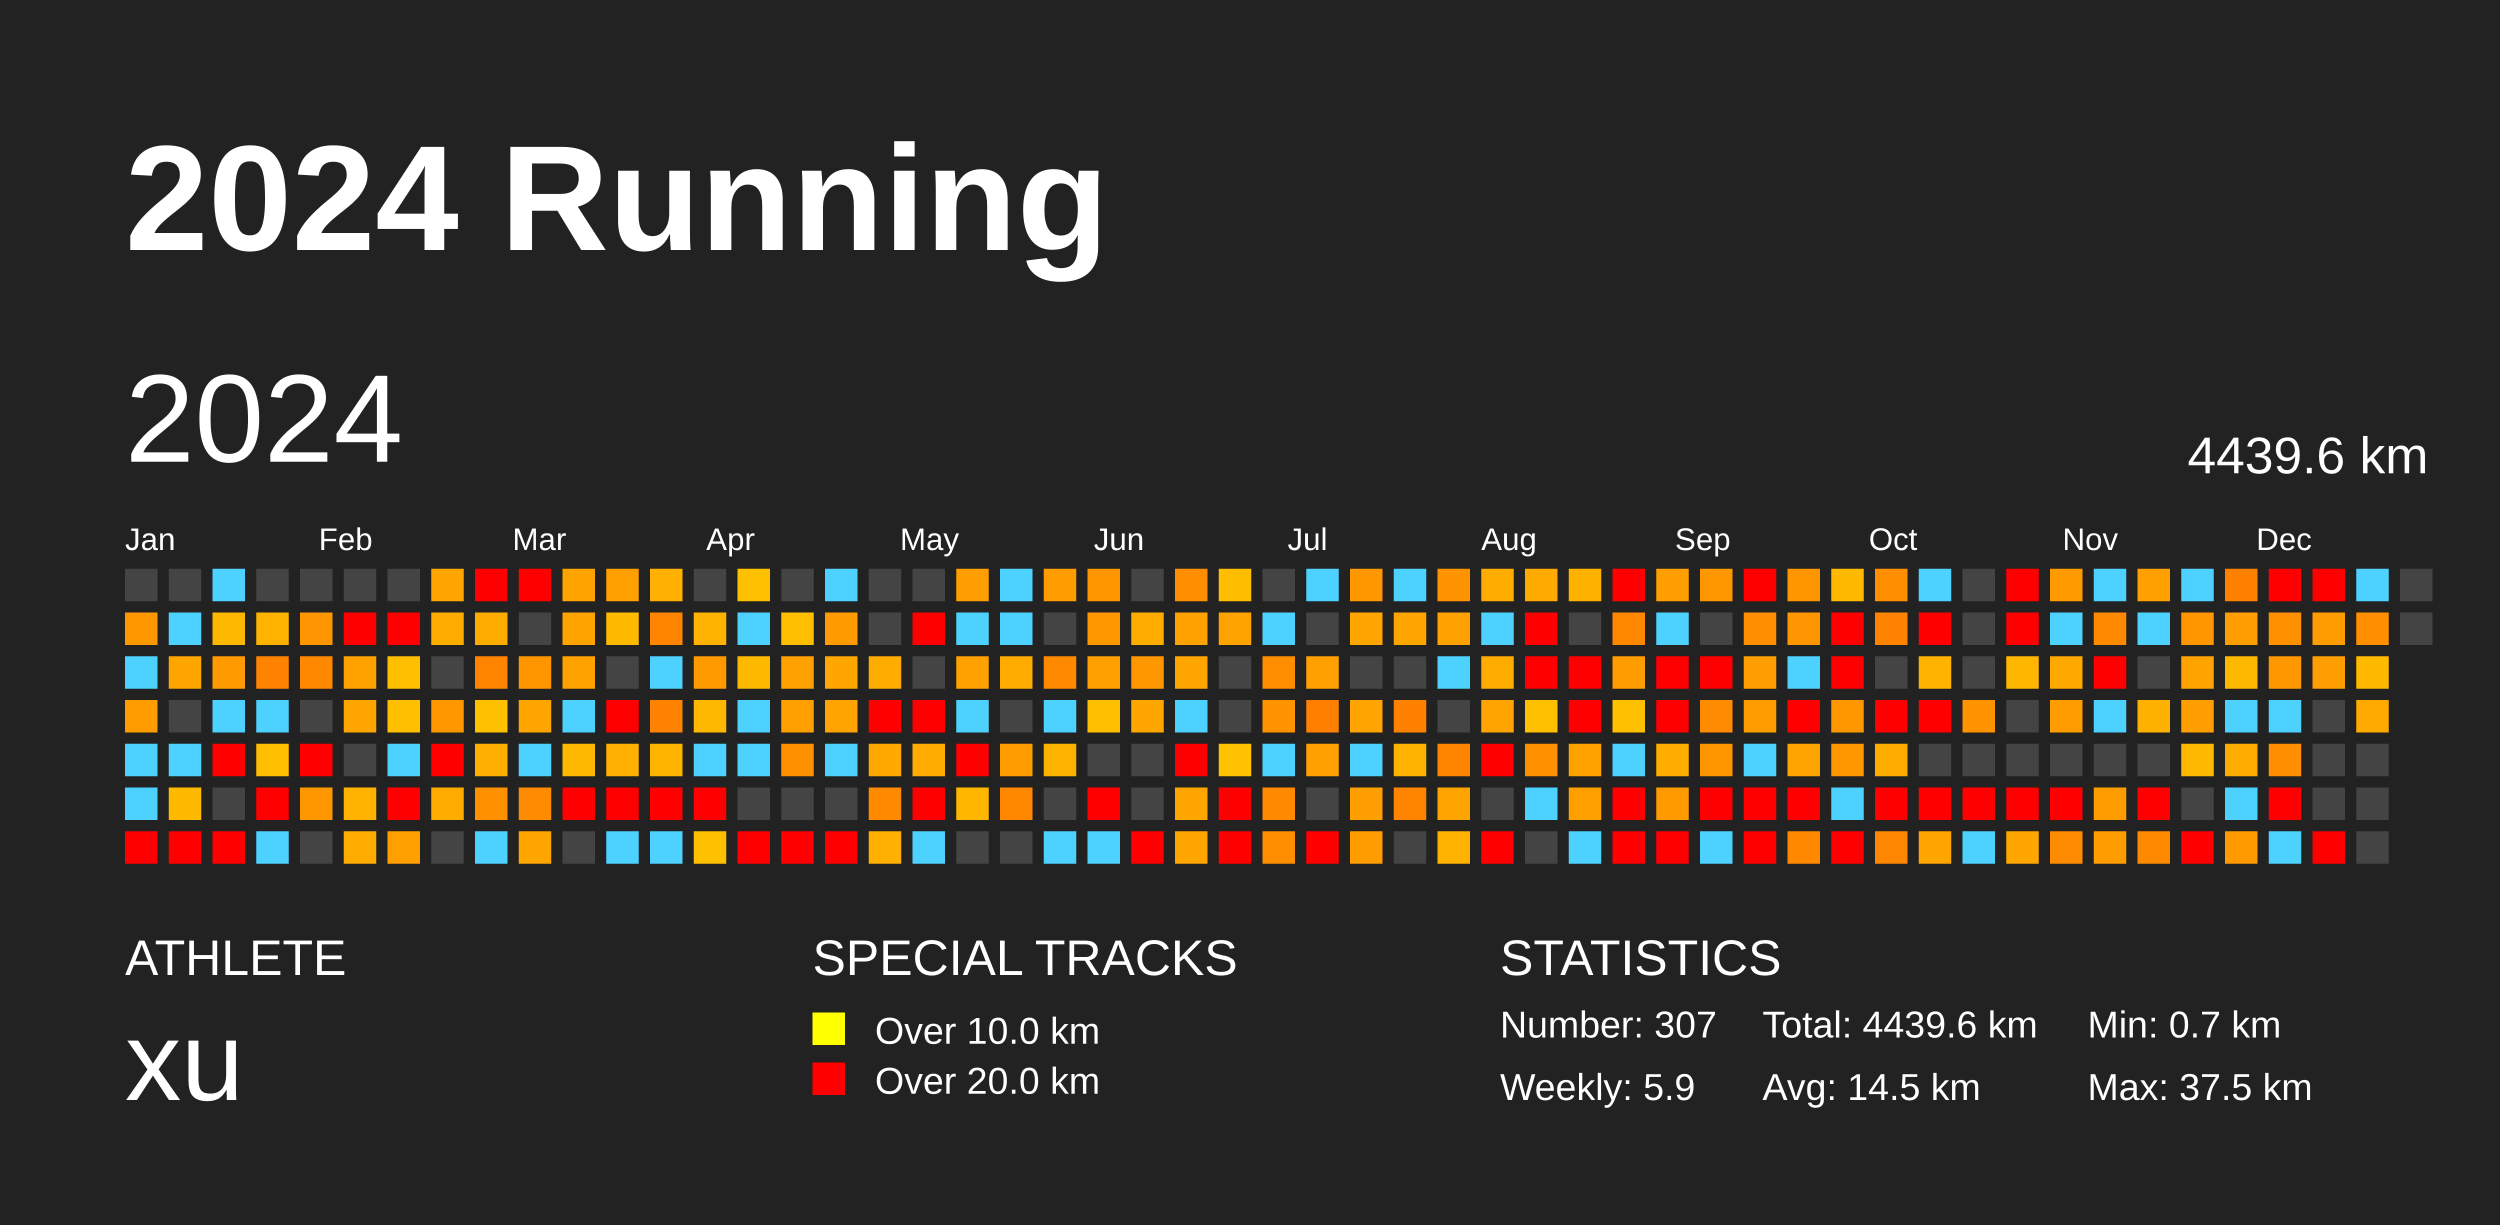
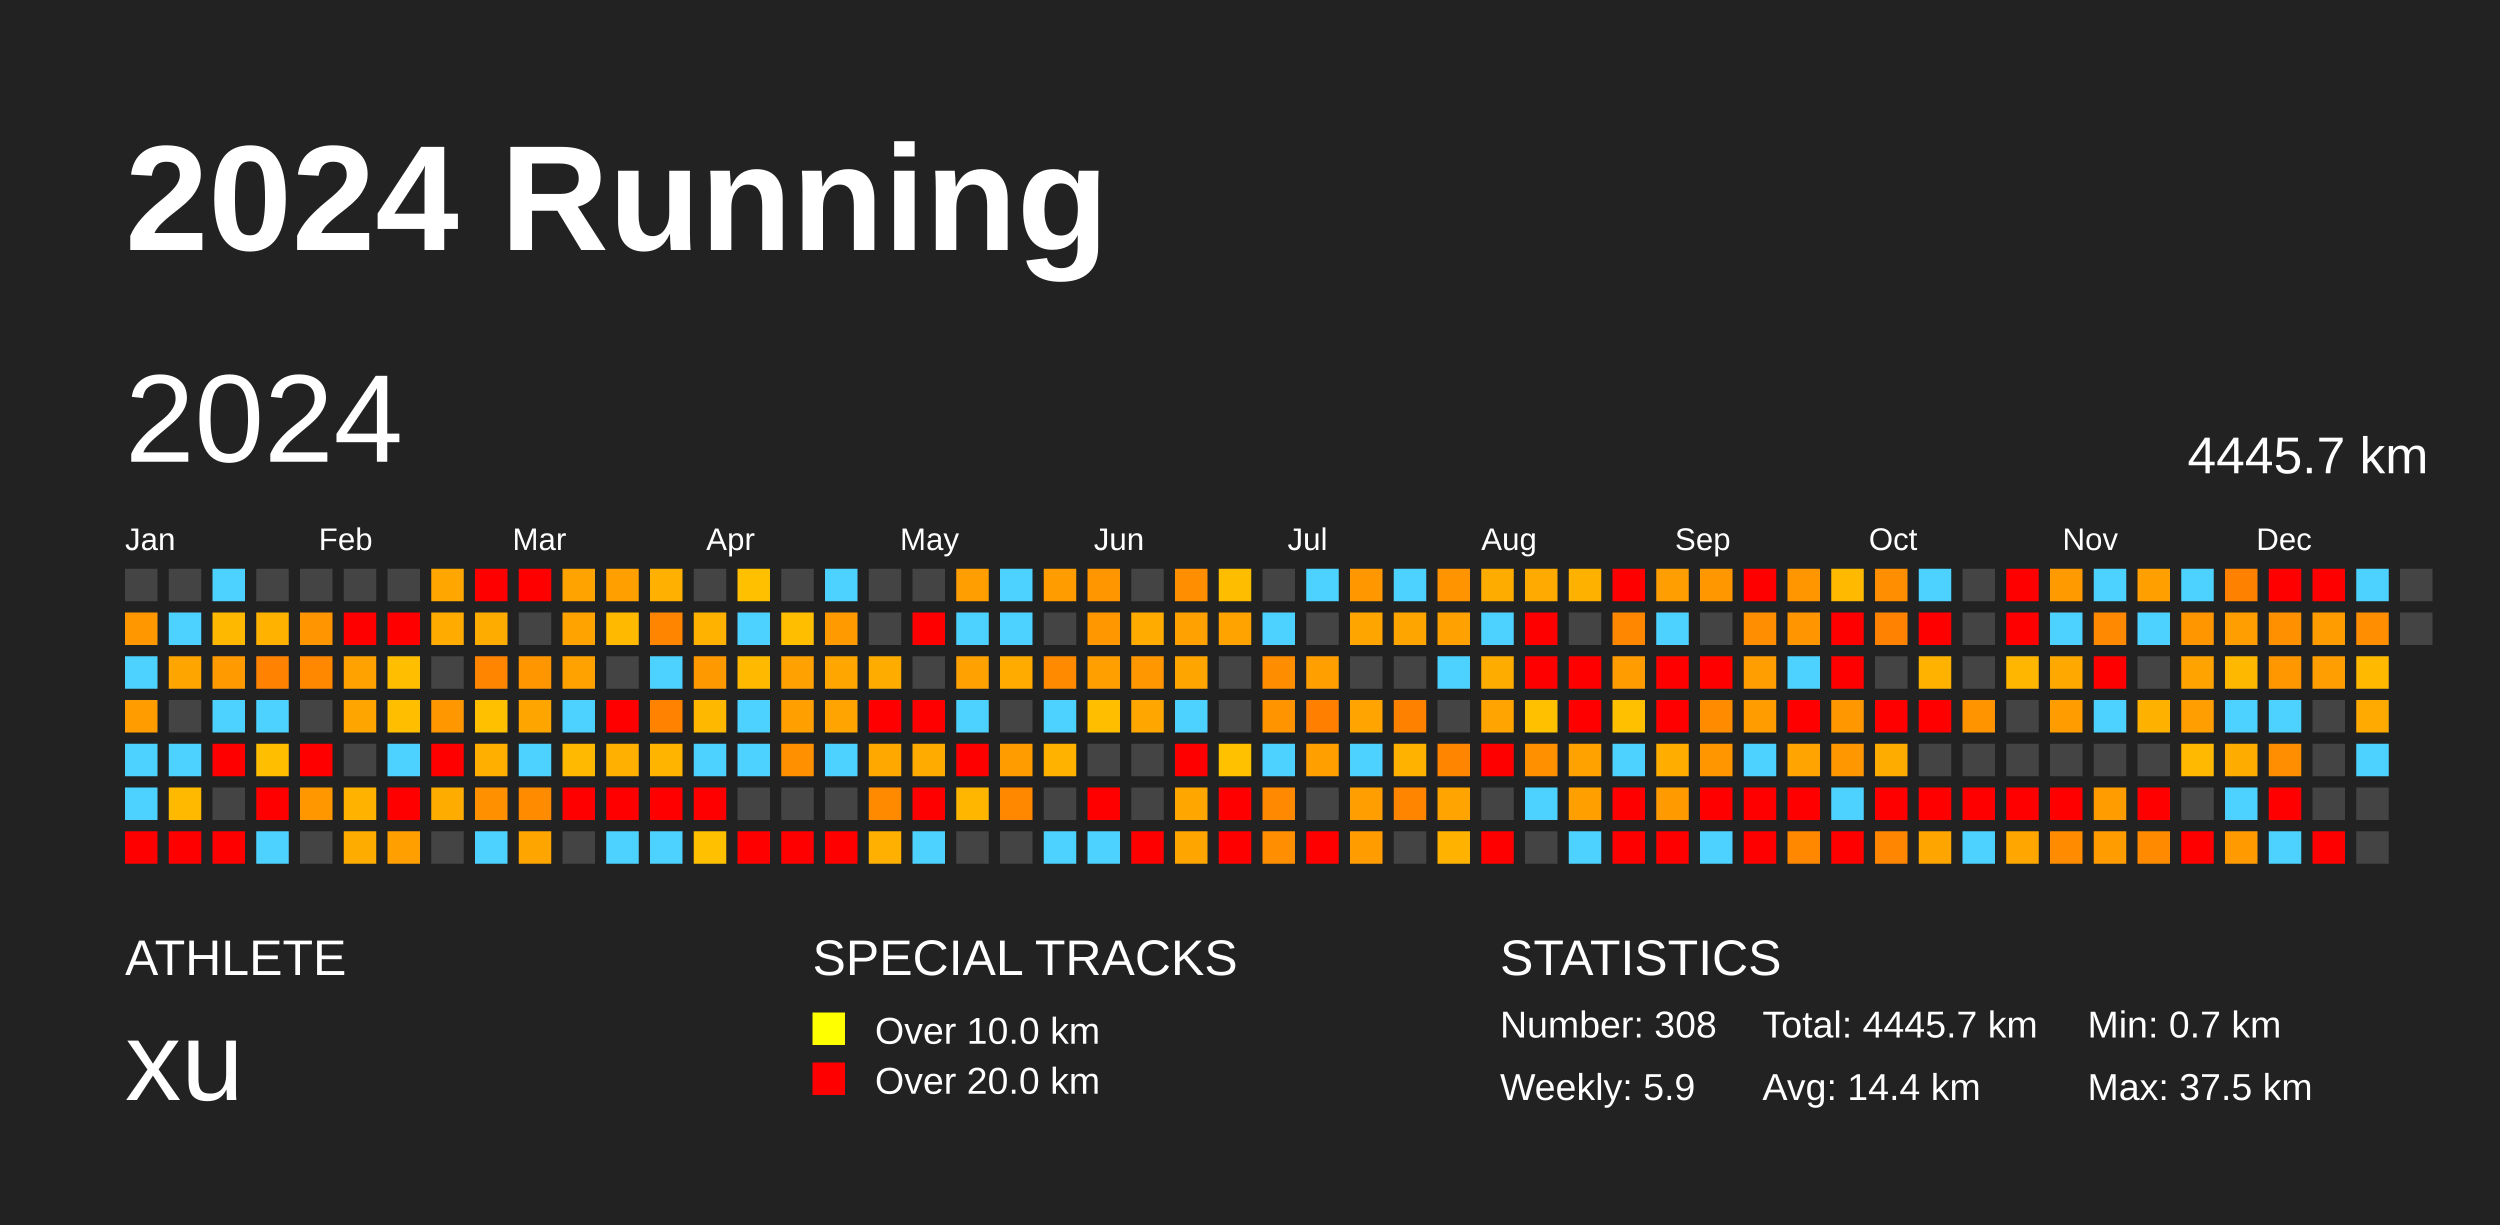
<svg xmlns="http://www.w3.org/2000/svg" baseProfile="full" height="98mm" version="1.1" viewBox="0,0,200,98" width="200mm">
  <defs />
  <rect fill="#222222" height="98" width="200" x="0" y="0" />
  <text fill="#FFFFFF" style="font-size:12px; font-family:Arial; font-weight:bold;" x="10" y="20">2024 Running</text>
  <text fill="#FFFFFF" style="font-size:4px; font-family:Arial" x="10" y="78">ATHLETE</text>
  <text fill="#FFFFFF" style="font-size:9px; font-family:Arial" x="10" y="88">xu</text>
  <text fill="#FFFFFF" style="font-size:4px; font-family:Arial" x="65" y="78">SPECIAL TRACKS</text>
  <rect fill="yellow" height="2.6" width="2.6" x="65" y="81" />
  <text fill="#FFFFFF" style="font-size:3px; font-family:Arial" x="70" y="83.5">Over 10.0 km</text>
  <rect fill="red" height="2.6" width="2.6" x="65" y="85" />
  <text fill="#FFFFFF" style="font-size:3px; font-family:Arial" x="70" y="87.5">Over 20.0 km</text>
  <text fill="#FFFFFF" style="font-size:4px; font-family:Arial" x="120" y="78">STATISTICS</text>
-   <text fill="#FFFFFF" style="font-size:3px; font-family:Arial" x="120" y="83">Number: 307</text>
+   <text fill="#FFFFFF" style="font-size:3px; font-family:Arial" x="120" y="83">Number: 308</text>
  <text fill="#FFFFFF" style="font-size:3px; font-family:Arial" x="120" y="88">Weekly: 5.9</text>
-   <text fill="#FFFFFF" style="font-size:3px; font-family:Arial" x="141" y="83">Total: 4439.6 km</text>
-   <text fill="#FFFFFF" style="font-size:3px; font-family:Arial" x="141" y="88">Avg: 14.5 km</text>
+   <text fill="#FFFFFF" style="font-size:3px; font-family:Arial" x="141" y="83">Total: 4445.7 km</text>
+   <text fill="#FFFFFF" style="font-size:3px; font-family:Arial" x="141" y="88">Avg: 14.4 km</text>
  <text fill="#FFFFFF" style="font-size:3px; font-family:Arial" x="167" y="83">Min: 0.7 km</text>
  <text fill="#FFFFFF" style="font-size:3px; font-family:Arial" x="167" y="88">Max: 37.5 km</text>
  <text dominant-baseline="hanging" fill="#FFFFFF" style="font-size:10.0px; font-family:Arial;" x="10" y="30">2024</text>
-   <text dominant-baseline="hanging" fill="#FFFFFF" style="font-size:4.125px; font-family:Arial;" x="175" y="35">4439.6 km</text>
+   <text dominant-baseline="hanging" fill="#FFFFFF" style="font-size:4.125px; font-family:Arial;" x="175" y="35">4445.7 km</text>
  <text fill="#FFFFFF" style="font-size:2.5px; font-family:Arial" x="10.0" y="44">Jan</text>
  <text fill="#FFFFFF" style="font-size:2.5px; font-family:Arial" x="25.5" y="44">Feb</text>
  <text fill="#FFFFFF" style="font-size:2.5px; font-family:Arial" x="41.0" y="44">Mar</text>
  <text fill="#FFFFFF" style="font-size:2.5px; font-family:Arial" x="56.5" y="44">Apr</text>
  <text fill="#FFFFFF" style="font-size:2.5px; font-family:Arial" x="72.0" y="44">May</text>
  <text fill="#FFFFFF" style="font-size:2.5px; font-family:Arial" x="87.5" y="44">Jun</text>
  <text fill="#FFFFFF" style="font-size:2.5px; font-family:Arial" x="103.0" y="44">Jul</text>
  <text fill="#FFFFFF" style="font-size:2.5px; font-family:Arial" x="118.5" y="44">Aug</text>
  <text fill="#FFFFFF" style="font-size:2.5px; font-family:Arial" x="134.0" y="44">Sep</text>
  <text fill="#FFFFFF" style="font-size:2.5px; font-family:Arial" x="149.5" y="44">Oct</text>
  <text fill="#FFFFFF" style="font-size:2.5px; font-family:Arial" x="165.0" y="44">Nov</text>
  <text fill="#FFFFFF" style="font-size:2.5px; font-family:Arial" x="180.5" y="44">Dec</text>
  <rect fill="#444444" height="2.6" width="2.6" x="10.0" y="45.5" />
  <rect fill="#ff9700" height="2.6" width="2.6" x="10.0" y="49.0" />
  <rect fill="#4dd2ff" height="2.6" width="2.6" x="10.0" y="52.5" />
  <rect fill="#ff9c00" height="2.6" width="2.6" x="10.0" y="56.0" />
  <rect fill="#4dd2ff" height="2.6" width="2.6" x="10.0" y="59.5" />
  <rect fill="#4dd2ff" height="2.6" width="2.6" x="10.0" y="63.0" />
  <rect fill="red" height="2.6" width="2.6" x="10.0" y="66.5" />
  <rect fill="#444444" height="2.6" width="2.6" x="13.5" y="45.5" />
  <rect fill="#4dd2ff" height="2.6" width="2.6" x="13.5" y="49.0" />
  <rect fill="#ffa500" height="2.6" width="2.6" x="13.5" y="52.5" />
  <rect fill="#444444" height="2.6" width="2.6" x="13.5" y="56.0" />
  <rect fill="#4dd2ff" height="2.6" width="2.6" x="13.5" y="59.5" />
  <rect fill="#ffba00" height="2.6" width="2.6" x="13.5" y="63.0" />
  <rect fill="red" height="2.6" width="2.6" x="13.5" y="66.5" />
  <rect fill="#4dd2ff" height="2.6" width="2.6" x="17.0" y="45.5" />
  <rect fill="#ffb800" height="2.6" width="2.6" x="17.0" y="49.0" />
  <rect fill="#ff9b00" height="2.6" width="2.6" x="17.0" y="52.5" />
  <rect fill="#4dd2ff" height="2.6" width="2.6" x="17.0" y="56.0" />
  <rect fill="red" height="2.6" width="2.6" x="17.0" y="59.5" />
  <rect fill="#444444" height="2.6" width="2.6" x="17.0" y="63.0" />
  <rect fill="red" height="2.6" width="2.6" x="17.0" y="66.5" />
  <rect fill="#444444" height="2.6" width="2.6" x="20.5" y="45.5" />
  <rect fill="#ffb300" height="2.6" width="2.6" x="20.5" y="49.0" />
  <rect fill="#ff8300" height="2.6" width="2.6" x="20.5" y="52.5" />
  <rect fill="#4dd2ff" height="2.6" width="2.6" x="20.5" y="56.0" />
  <rect fill="#ffbf00" height="2.6" width="2.6" x="20.5" y="59.5" />
  <rect fill="red" height="2.6" width="2.6" x="20.5" y="63.0" />
  <rect fill="#4dd2ff" height="2.6" width="2.6" x="20.5" y="66.5" />
  <rect fill="#444444" height="2.6" width="2.6" x="24.0" y="45.5" />
  <rect fill="#ff9500" height="2.6" width="2.6" x="24.0" y="49.0" />
  <rect fill="#ff8800" height="2.6" width="2.6" x="24.0" y="52.5" />
  <rect fill="#444444" height="2.6" width="2.6" x="24.0" y="56.0" />
  <rect fill="red" height="2.6" width="2.6" x="24.0" y="59.5" />
  <rect fill="#ff9700" height="2.6" width="2.6" x="24.0" y="63.0" />
  <rect fill="#444444" height="2.6" width="2.6" x="24.0" y="66.5" />
  <rect fill="#444444" height="2.6" width="2.6" x="27.5" y="45.5" />
  <rect fill="red" height="2.6" width="2.6" x="27.5" y="49.0" />
  <rect fill="#ffa200" height="2.6" width="2.6" x="27.5" y="52.5" />
  <rect fill="#ffa500" height="2.6" width="2.6" x="27.5" y="56.0" />
  <rect fill="#444444" height="2.6" width="2.6" x="27.5" y="59.5" />
  <rect fill="#ffb200" height="2.6" width="2.6" x="27.5" y="63.0" />
  <rect fill="#ffac00" height="2.6" width="2.6" x="27.5" y="66.5" />
  <rect fill="#444444" height="2.6" width="2.6" x="31.0" y="45.5" />
  <rect fill="red" height="2.6" width="2.6" x="31.0" y="49.0" />
  <rect fill="#ffbf00" height="2.6" width="2.6" x="31.0" y="52.5" />
  <rect fill="#ffbe00" height="2.6" width="2.6" x="31.0" y="56.0" />
  <rect fill="#4dd2ff" height="2.6" width="2.6" x="31.0" y="59.5" />
  <rect fill="red" height="2.6" width="2.6" x="31.0" y="63.0" />
  <rect fill="#ff9f00" height="2.6" width="2.6" x="31.0" y="66.5" />
  <rect fill="#ffa600" height="2.6" width="2.6" x="34.5" y="45.5" />
  <rect fill="#ffab00" height="2.6" width="2.6" x="34.5" y="49.0" />
  <rect fill="#444444" height="2.6" width="2.6" x="34.5" y="52.5" />
  <rect fill="#ff9800" height="2.6" width="2.6" x="34.5" y="56.0" />
  <rect fill="red" height="2.6" width="2.6" x="34.5" y="59.5" />
  <rect fill="#ffac00" height="2.6" width="2.6" x="34.5" y="63.0" />
  <rect fill="#444444" height="2.6" width="2.6" x="34.5" y="66.5" />
  <rect fill="red" height="2.6" width="2.6" x="38.0" y="45.5" />
  <rect fill="#ffac00" height="2.6" width="2.6" x="38.0" y="49.0" />
  <rect fill="#ff8400" height="2.6" width="2.6" x="38.0" y="52.5" />
  <rect fill="#ffc000" height="2.6" width="2.6" x="38.0" y="56.0" />
  <rect fill="#ffaf00" height="2.6" width="2.6" x="38.0" y="59.5" />
  <rect fill="#ff9000" height="2.6" width="2.6" x="38.0" y="63.0" />
  <rect fill="#4dd2ff" height="2.6" width="2.6" x="38.0" y="66.5" />
  <rect fill="red" height="2.6" width="2.6" x="41.5" y="45.5" />
  <rect fill="#444444" height="2.6" width="2.6" x="41.5" y="49.0" />
  <rect fill="#ff9600" height="2.6" width="2.6" x="41.5" y="52.5" />
  <rect fill="#ffa500" height="2.6" width="2.6" x="41.5" y="56.0" />
  <rect fill="#4dd2ff" height="2.6" width="2.6" x="41.5" y="59.5" />
  <rect fill="#ff8b00" height="2.6" width="2.6" x="41.5" y="63.0" />
  <rect fill="#ffa500" height="2.6" width="2.6" x="41.5" y="66.5" />
  <rect fill="#ffa300" height="2.6" width="2.6" x="45.0" y="45.5" />
  <rect fill="#ffa300" height="2.6" width="2.6" x="45.0" y="49.0" />
  <rect fill="#ffa200" height="2.6" width="2.6" x="45.0" y="52.5" />
  <rect fill="#4dd2ff" height="2.6" width="2.6" x="45.0" y="56.0" />
  <rect fill="#ffb900" height="2.6" width="2.6" x="45.0" y="59.5" />
  <rect fill="red" height="2.6" width="2.6" x="45.0" y="63.0" />
  <rect fill="#444444" height="2.6" width="2.6" x="45.0" y="66.5" />
  <rect fill="#ffa000" height="2.6" width="2.6" x="48.5" y="45.5" />
  <rect fill="#ffba00" height="2.6" width="2.6" x="48.5" y="49.0" />
  <rect fill="#444444" height="2.6" width="2.6" x="48.5" y="52.5" />
  <rect fill="red" height="2.6" width="2.6" x="48.5" y="56.0" />
  <rect fill="#ffb000" height="2.6" width="2.6" x="48.5" y="59.5" />
  <rect fill="red" height="2.6" width="2.6" x="48.5" y="63.0" />
  <rect fill="#4dd2ff" height="2.6" width="2.6" x="48.5" y="66.5" />
  <rect fill="#ffb000" height="2.6" width="2.6" x="52.0" y="45.5" />
  <rect fill="#ff8400" height="2.6" width="2.6" x="52.0" y="49.0" />
  <rect fill="#4dd2ff" height="2.6" width="2.6" x="52.0" y="52.5" />
  <rect fill="#ff8200" height="2.6" width="2.6" x="52.0" y="56.0" />
  <rect fill="#ffb500" height="2.6" width="2.6" x="52.0" y="59.5" />
  <rect fill="red" height="2.6" width="2.6" x="52.0" y="63.0" />
  <rect fill="#4dd2ff" height="2.6" width="2.6" x="52.0" y="66.5" />
  <rect fill="#444444" height="2.6" width="2.6" x="55.5" y="45.5" />
  <rect fill="#ffb300" height="2.6" width="2.6" x="55.5" y="49.0" />
  <rect fill="#ff9900" height="2.6" width="2.6" x="55.5" y="52.5" />
  <rect fill="#ffb800" height="2.6" width="2.6" x="55.5" y="56.0" />
  <rect fill="#4dd2ff" height="2.6" width="2.6" x="55.5" y="59.5" />
  <rect fill="red" height="2.6" width="2.6" x="55.5" y="63.0" />
  <rect fill="#ffc000" height="2.6" width="2.6" x="55.5" y="66.5" />
  <rect fill="#ffc000" height="2.6" width="2.6" x="59.0" y="45.5" />
  <rect fill="#4dd2ff" height="2.6" width="2.6" x="59.0" y="49.0" />
  <rect fill="#ffba00" height="2.6" width="2.6" x="59.0" y="52.5" />
  <rect fill="#4dd2ff" height="2.6" width="2.6" x="59.0" y="56.0" />
  <rect fill="#4dd2ff" height="2.6" width="2.6" x="59.0" y="59.5" />
  <rect fill="#444444" height="2.6" width="2.6" x="59.0" y="63.0" />
  <rect fill="red" height="2.6" width="2.6" x="59.0" y="66.5" />
  <rect fill="#444444" height="2.6" width="2.6" x="62.5" y="45.5" />
  <rect fill="#ffbf00" height="2.6" width="2.6" x="62.5" y="49.0" />
  <rect fill="#ffa100" height="2.6" width="2.6" x="62.5" y="52.5" />
  <rect fill="#ff9f00" height="2.6" width="2.6" x="62.5" y="56.0" />
  <rect fill="#ff9100" height="2.6" width="2.6" x="62.5" y="59.5" />
  <rect fill="#444444" height="2.6" width="2.6" x="62.5" y="63.0" />
  <rect fill="red" height="2.6" width="2.6" x="62.5" y="66.5" />
  <rect fill="#4dd2ff" height="2.6" width="2.6" x="66.0" y="45.5" />
  <rect fill="#ff9b00" height="2.6" width="2.6" x="66.0" y="49.0" />
  <rect fill="#ffa600" height="2.6" width="2.6" x="66.0" y="52.5" />
  <rect fill="#ffa400" height="2.6" width="2.6" x="66.0" y="56.0" />
  <rect fill="#4dd2ff" height="2.6" width="2.6" x="66.0" y="59.5" />
  <rect fill="#444444" height="2.6" width="2.6" x="66.0" y="63.0" />
  <rect fill="red" height="2.6" width="2.6" x="66.0" y="66.5" />
  <rect fill="#444444" height="2.6" width="2.6" x="69.5" y="45.5" />
  <rect fill="#444444" height="2.6" width="2.6" x="69.5" y="49.0" />
  <rect fill="#ffac00" height="2.6" width="2.6" x="69.5" y="52.5" />
  <rect fill="red" height="2.6" width="2.6" x="69.5" y="56.0" />
  <rect fill="#ffa800" height="2.6" width="2.6" x="69.5" y="59.5" />
  <rect fill="#ff8a00" height="2.6" width="2.6" x="69.5" y="63.0" />
  <rect fill="#ffb000" height="2.6" width="2.6" x="69.5" y="66.5" />
  <rect fill="#444444" height="2.6" width="2.6" x="73.0" y="45.5" />
  <rect fill="red" height="2.6" width="2.6" x="73.0" y="49.0" />
  <rect fill="#444444" height="2.6" width="2.6" x="73.0" y="52.5" />
  <rect fill="red" height="2.6" width="2.6" x="73.0" y="56.0" />
  <rect fill="#ffab00" height="2.6" width="2.6" x="73.0" y="59.5" />
  <rect fill="red" height="2.6" width="2.6" x="73.0" y="63.0" />
  <rect fill="#4dd2ff" height="2.6" width="2.6" x="73.0" y="66.5" />
  <rect fill="#ff9e00" height="2.6" width="2.6" x="76.5" y="45.5" />
  <rect fill="#4dd2ff" height="2.6" width="2.6" x="76.5" y="49.0" />
  <rect fill="#ffa100" height="2.6" width="2.6" x="76.5" y="52.5" />
  <rect fill="#4dd2ff" height="2.6" width="2.6" x="76.5" y="56.0" />
  <rect fill="red" height="2.6" width="2.6" x="76.5" y="59.5" />
  <rect fill="#ffb600" height="2.6" width="2.6" x="76.5" y="63.0" />
  <rect fill="#444444" height="2.6" width="2.6" x="76.5" y="66.5" />
  <rect fill="#4dd2ff" height="2.6" width="2.6" x="80.0" y="45.5" />
  <rect fill="#4dd2ff" height="2.6" width="2.6" x="80.0" y="49.0" />
  <rect fill="#ffab00" height="2.6" width="2.6" x="80.0" y="52.5" />
  <rect fill="#444444" height="2.6" width="2.6" x="80.0" y="56.0" />
  <rect fill="#ff9d00" height="2.6" width="2.6" x="80.0" y="59.5" />
  <rect fill="#ff8800" height="2.6" width="2.6" x="80.0" y="63.0" />
  <rect fill="#444444" height="2.6" width="2.6" x="80.0" y="66.5" />
  <rect fill="#ff9d00" height="2.6" width="2.6" x="83.5" y="45.5" />
  <rect fill="#444444" height="2.6" width="2.6" x="83.5" y="49.0" />
  <rect fill="#ff8a00" height="2.6" width="2.6" x="83.5" y="52.5" />
  <rect fill="#4dd2ff" height="2.6" width="2.6" x="83.5" y="56.0" />
  <rect fill="#ffb200" height="2.6" width="2.6" x="83.5" y="59.5" />
  <rect fill="#444444" height="2.6" width="2.6" x="83.5" y="63.0" />
  <rect fill="#4dd2ff" height="2.6" width="2.6" x="83.5" y="66.5" />
  <rect fill="#ff9600" height="2.6" width="2.6" x="87.0" y="45.5" />
  <rect fill="#ff9800" height="2.6" width="2.6" x="87.0" y="49.0" />
  <rect fill="#ff9f00" height="2.6" width="2.6" x="87.0" y="52.5" />
  <rect fill="#ffbe00" height="2.6" width="2.6" x="87.0" y="56.0" />
  <rect fill="#444444" height="2.6" width="2.6" x="87.0" y="59.5" />
  <rect fill="red" height="2.6" width="2.6" x="87.0" y="63.0" />
  <rect fill="#4dd2ff" height="2.6" width="2.6" x="87.0" y="66.5" />
  <rect fill="#444444" height="2.6" width="2.6" x="90.5" y="45.5" />
  <rect fill="#ffab00" height="2.6" width="2.6" x="90.5" y="49.0" />
  <rect fill="#ff9800" height="2.6" width="2.6" x="90.5" y="52.5" />
  <rect fill="#ffa600" height="2.6" width="2.6" x="90.5" y="56.0" />
  <rect fill="#444444" height="2.6" width="2.6" x="90.5" y="59.5" />
  <rect fill="#444444" height="2.6" width="2.6" x="90.5" y="63.0" />
  <rect fill="red" height="2.6" width="2.6" x="90.5" y="66.5" />
  <rect fill="#ff8e00" height="2.6" width="2.6" x="94.0" y="45.5" />
  <rect fill="#ffa100" height="2.6" width="2.6" x="94.0" y="49.0" />
  <rect fill="#ffa500" height="2.6" width="2.6" x="94.0" y="52.5" />
  <rect fill="#4dd2ff" height="2.6" width="2.6" x="94.0" y="56.0" />
  <rect fill="red" height="2.6" width="2.6" x="94.0" y="59.5" />
  <rect fill="#ffa600" height="2.6" width="2.6" x="94.0" y="63.0" />
  <rect fill="#ffa500" height="2.6" width="2.6" x="94.0" y="66.5" />
  <rect fill="#ffbd00" height="2.6" width="2.6" x="97.5" y="45.5" />
  <rect fill="#ffa300" height="2.6" width="2.6" x="97.5" y="49.0" />
  <rect fill="#444444" height="2.6" width="2.6" x="97.5" y="52.5" />
  <rect fill="#444444" height="2.6" width="2.6" x="97.5" y="56.0" />
  <rect fill="#ffc100" height="2.6" width="2.6" x="97.5" y="59.5" />
  <rect fill="red" height="2.6" width="2.6" x="97.5" y="63.0" />
  <rect fill="red" height="2.6" width="2.6" x="97.5" y="66.5" />
  <rect fill="#444444" height="2.6" width="2.6" x="101.0" y="45.5" />
  <rect fill="#4dd2ff" height="2.6" width="2.6" x="101.0" y="49.0" />
  <rect fill="#ff8d00" height="2.6" width="2.6" x="101.0" y="52.5" />
  <rect fill="#ff9400" height="2.6" width="2.6" x="101.0" y="56.0" />
  <rect fill="#4dd2ff" height="2.6" width="2.6" x="101.0" y="59.5" />
  <rect fill="#ff8900" height="2.6" width="2.6" x="101.0" y="63.0" />
  <rect fill="#ff8f00" height="2.6" width="2.6" x="101.0" y="66.5" />
  <rect fill="#4dd2ff" height="2.6" width="2.6" x="104.5" y="45.5" />
  <rect fill="#444444" height="2.6" width="2.6" x="104.5" y="49.0" />
  <rect fill="#ff9f00" height="2.6" width="2.6" x="104.5" y="52.5" />
  <rect fill="#ff8000" height="2.6" width="2.6" x="104.5" y="56.0" />
  <rect fill="#ff9f00" height="2.6" width="2.6" x="104.5" y="59.5" />
  <rect fill="#444444" height="2.6" width="2.6" x="104.5" y="63.0" />
  <rect fill="red" height="2.6" width="2.6" x="104.5" y="66.5" />
  <rect fill="#ff9800" height="2.6" width="2.6" x="108.0" y="45.5" />
  <rect fill="#ffa500" height="2.6" width="2.6" x="108.0" y="49.0" />
  <rect fill="#444444" height="2.6" width="2.6" x="108.0" y="52.5" />
  <rect fill="#ffa400" height="2.6" width="2.6" x="108.0" y="56.0" />
  <rect fill="#4dd2ff" height="2.6" width="2.6" x="108.0" y="59.5" />
  <rect fill="#ff9e00" height="2.6" width="2.6" x="108.0" y="63.0" />
  <rect fill="#ff9d00" height="2.6" width="2.6" x="108.0" y="66.5" />
  <rect fill="#4dd2ff" height="2.6" width="2.6" x="111.5" y="45.5" />
  <rect fill="#ffa500" height="2.6" width="2.6" x="111.5" y="49.0" />
  <rect fill="#444444" height="2.6" width="2.6" x="111.5" y="52.5" />
  <rect fill="#ff8100" height="2.6" width="2.6" x="111.5" y="56.0" />
  <rect fill="#ffb300" height="2.6" width="2.6" x="111.5" y="59.5" />
  <rect fill="#ff8400" height="2.6" width="2.6" x="111.5" y="63.0" />
  <rect fill="#444444" height="2.6" width="2.6" x="111.5" y="66.5" />
  <rect fill="#ff9400" height="2.6" width="2.6" x="115.0" y="45.5" />
  <rect fill="#ffa100" height="2.6" width="2.6" x="115.0" y="49.0" />
  <rect fill="#4dd2ff" height="2.6" width="2.6" x="115.0" y="52.5" />
  <rect fill="#444444" height="2.6" width="2.6" x="115.0" y="56.0" />
  <rect fill="#ff8400" height="2.6" width="2.6" x="115.0" y="59.5" />
  <rect fill="#ffa400" height="2.6" width="2.6" x="115.0" y="63.0" />
  <rect fill="#ffb300" height="2.6" width="2.6" x="115.0" y="66.5" />
  <rect fill="#ffac00" height="2.6" width="2.6" x="118.5" y="45.5" />
  <rect fill="#4dd2ff" height="2.6" width="2.6" x="118.5" y="49.0" />
  <rect fill="#ffac00" height="2.6" width="2.6" x="118.5" y="52.5" />
  <rect fill="#ffa400" height="2.6" width="2.6" x="118.5" y="56.0" />
  <rect fill="red" height="2.6" width="2.6" x="118.5" y="59.5" />
  <rect fill="#444444" height="2.6" width="2.6" x="118.5" y="63.0" />
  <rect fill="red" height="2.6" width="2.6" x="118.5" y="66.5" />
  <rect fill="#ffaa00" height="2.6" width="2.6" x="122.0" y="45.5" />
  <rect fill="red" height="2.6" width="2.6" x="122.0" y="49.0" />
  <rect fill="red" height="2.6" width="2.6" x="122.0" y="52.5" />
  <rect fill="#ffc000" height="2.6" width="2.6" x="122.0" y="56.0" />
  <rect fill="#ff9000" height="2.6" width="2.6" x="122.0" y="59.5" />
  <rect fill="#4dd2ff" height="2.6" width="2.6" x="122.0" y="63.0" />
  <rect fill="#444444" height="2.6" width="2.6" x="122.0" y="66.5" />
  <rect fill="#ffb100" height="2.6" width="2.6" x="125.5" y="45.5" />
  <rect fill="#444444" height="2.6" width="2.6" x="125.5" y="49.0" />
  <rect fill="red" height="2.6" width="2.6" x="125.5" y="52.5" />
  <rect fill="red" height="2.6" width="2.6" x="125.5" y="56.0" />
  <rect fill="#ffa200" height="2.6" width="2.6" x="125.5" y="59.5" />
  <rect fill="#ff9f00" height="2.6" width="2.6" x="125.5" y="63.0" />
  <rect fill="#4dd2ff" height="2.6" width="2.6" x="125.5" y="66.5" />
  <rect fill="red" height="2.6" width="2.6" x="129.0" y="45.5" />
  <rect fill="#ff8700" height="2.6" width="2.6" x="129.0" y="49.0" />
  <rect fill="#ff9c00" height="2.6" width="2.6" x="129.0" y="52.5" />
  <rect fill="#ffc000" height="2.6" width="2.6" x="129.0" y="56.0" />
  <rect fill="#4dd2ff" height="2.6" width="2.6" x="129.0" y="59.5" />
  <rect fill="red" height="2.6" width="2.6" x="129.0" y="63.0" />
  <rect fill="red" height="2.6" width="2.6" x="129.0" y="66.5" />
  <rect fill="#ff9e00" height="2.6" width="2.6" x="132.5" y="45.5" />
  <rect fill="#4dd2ff" height="2.6" width="2.6" x="132.5" y="49.0" />
  <rect fill="red" height="2.6" width="2.6" x="132.5" y="52.5" />
  <rect fill="red" height="2.6" width="2.6" x="132.5" y="56.0" />
  <rect fill="#ffae00" height="2.6" width="2.6" x="132.5" y="59.5" />
  <rect fill="#ff9b00" height="2.6" width="2.6" x="132.5" y="63.0" />
  <rect fill="red" height="2.6" width="2.6" x="132.5" y="66.5" />
  <rect fill="#ff9800" height="2.6" width="2.6" x="136.0" y="45.5" />
  <rect fill="#444444" height="2.6" width="2.6" x="136.0" y="49.0" />
  <rect fill="red" height="2.6" width="2.6" x="136.0" y="52.5" />
  <rect fill="#ff8c00" height="2.6" width="2.6" x="136.0" y="56.0" />
  <rect fill="#ff9600" height="2.6" width="2.6" x="136.0" y="59.5" />
  <rect fill="red" height="2.6" width="2.6" x="136.0" y="63.0" />
  <rect fill="#4dd2ff" height="2.6" width="2.6" x="136.0" y="66.5" />
  <rect fill="red" height="2.6" width="2.6" x="139.5" y="45.5" />
  <rect fill="#ff8f00" height="2.6" width="2.6" x="139.5" y="49.0" />
  <rect fill="#ff9e00" height="2.6" width="2.6" x="139.5" y="52.5" />
  <rect fill="#ff9d00" height="2.6" width="2.6" x="139.5" y="56.0" />
  <rect fill="#4dd2ff" height="2.6" width="2.6" x="139.5" y="59.5" />
  <rect fill="red" height="2.6" width="2.6" x="139.5" y="63.0" />
  <rect fill="red" height="2.6" width="2.6" x="139.5" y="66.5" />
  <rect fill="#ff9600" height="2.6" width="2.6" x="143.0" y="45.5" />
  <rect fill="#ff9500" height="2.6" width="2.6" x="143.0" y="49.0" />
  <rect fill="#4dd2ff" height="2.6" width="2.6" x="143.0" y="52.5" />
  <rect fill="red" height="2.6" width="2.6" x="143.0" y="56.0" />
  <rect fill="#ffa400" height="2.6" width="2.6" x="143.0" y="59.5" />
  <rect fill="red" height="2.6" width="2.6" x="143.0" y="63.0" />
  <rect fill="#ff8800" height="2.6" width="2.6" x="143.0" y="66.5" />
  <rect fill="#ffba00" height="2.6" width="2.6" x="146.5" y="45.5" />
  <rect fill="red" height="2.6" width="2.6" x="146.5" y="49.0" />
  <rect fill="red" height="2.6" width="2.6" x="146.5" y="52.5" />
  <rect fill="#ff9700" height="2.6" width="2.6" x="146.5" y="56.0" />
  <rect fill="#ff9800" height="2.6" width="2.6" x="146.5" y="59.5" />
  <rect fill="#4dd2ff" height="2.6" width="2.6" x="146.5" y="63.0" />
  <rect fill="red" height="2.6" width="2.6" x="146.5" y="66.5" />
  <rect fill="#ff8f00" height="2.6" width="2.6" x="150.0" y="45.5" />
  <rect fill="#ff8300" height="2.6" width="2.6" x="150.0" y="49.0" />
  <rect fill="#444444" height="2.6" width="2.6" x="150.0" y="52.5" />
  <rect fill="red" height="2.6" width="2.6" x="150.0" y="56.0" />
  <rect fill="#ffac00" height="2.6" width="2.6" x="150.0" y="59.5" />
  <rect fill="red" height="2.6" width="2.6" x="150.0" y="63.0" />
  <rect fill="#ff8600" height="2.6" width="2.6" x="150.0" y="66.5" />
  <rect fill="#4dd2ff" height="2.6" width="2.6" x="153.5" y="45.5" />
  <rect fill="red" height="2.6" width="2.6" x="153.5" y="49.0" />
  <rect fill="#ffb300" height="2.6" width="2.6" x="153.5" y="52.5" />
  <rect fill="red" height="2.6" width="2.6" x="153.5" y="56.0" />
  <rect fill="#444444" height="2.6" width="2.6" x="153.5" y="59.5" />
  <rect fill="red" height="2.6" width="2.6" x="153.5" y="63.0" />
  <rect fill="#ffa500" height="2.6" width="2.6" x="153.5" y="66.5" />
  <rect fill="#444444" height="2.6" width="2.6" x="157.0" y="45.5" />
  <rect fill="#444444" height="2.6" width="2.6" x="157.0" y="49.0" />
  <rect fill="#444444" height="2.6" width="2.6" x="157.0" y="52.5" />
  <rect fill="#ff9400" height="2.6" width="2.6" x="157.0" y="56.0" />
  <rect fill="#444444" height="2.6" width="2.6" x="157.0" y="59.5" />
  <rect fill="red" height="2.6" width="2.6" x="157.0" y="63.0" />
  <rect fill="#4dd2ff" height="2.6" width="2.6" x="157.0" y="66.5" />
  <rect fill="red" height="2.6" width="2.6" x="160.5" y="45.5" />
  <rect fill="red" height="2.6" width="2.6" x="160.5" y="49.0" />
  <rect fill="#ffb600" height="2.6" width="2.6" x="160.5" y="52.5" />
  <rect fill="#444444" height="2.6" width="2.6" x="160.5" y="56.0" />
  <rect fill="#444444" height="2.6" width="2.6" x="160.5" y="59.5" />
  <rect fill="red" height="2.6" width="2.6" x="160.5" y="63.0" />
  <rect fill="#ffa600" height="2.6" width="2.6" x="160.5" y="66.5" />
  <rect fill="#ff9b00" height="2.6" width="2.6" x="164.0" y="45.5" />
  <rect fill="#4dd2ff" height="2.6" width="2.6" x="164.0" y="49.0" />
  <rect fill="#ffa900" height="2.6" width="2.6" x="164.0" y="52.5" />
  <rect fill="#ff9c00" height="2.6" width="2.6" x="164.0" y="56.0" />
  <rect fill="#444444" height="2.6" width="2.6" x="164.0" y="59.5" />
  <rect fill="red" height="2.6" width="2.6" x="164.0" y="63.0" />
  <rect fill="#ff8b00" height="2.6" width="2.6" x="164.0" y="66.5" />
  <rect fill="#4dd2ff" height="2.6" width="2.6" x="167.5" y="45.5" />
  <rect fill="#ff8900" height="2.6" width="2.6" x="167.5" y="49.0" />
  <rect fill="red" height="2.6" width="2.6" x="167.5" y="52.5" />
  <rect fill="#4dd2ff" height="2.6" width="2.6" x="167.5" y="56.0" />
  <rect fill="#444444" height="2.6" width="2.6" x="167.5" y="59.5" />
  <rect fill="#ff9d00" height="2.6" width="2.6" x="167.5" y="63.0" />
  <rect fill="#ff9d00" height="2.6" width="2.6" x="167.5" y="66.5" />
  <rect fill="#ff9f00" height="2.6" width="2.6" x="171.0" y="45.5" />
  <rect fill="#4dd2ff" height="2.6" width="2.6" x="171.0" y="49.0" />
  <rect fill="#444444" height="2.6" width="2.6" x="171.0" y="52.5" />
  <rect fill="#ffb100" height="2.6" width="2.6" x="171.0" y="56.0" />
  <rect fill="#444444" height="2.6" width="2.6" x="171.0" y="59.5" />
  <rect fill="red" height="2.6" width="2.6" x="171.0" y="63.0" />
  <rect fill="#ff8a00" height="2.6" width="2.6" x="171.0" y="66.5" />
  <rect fill="#4dd2ff" height="2.6" width="2.6" x="174.5" y="45.5" />
  <rect fill="#ff9600" height="2.6" width="2.6" x="174.5" y="49.0" />
  <rect fill="#ffa300" height="2.6" width="2.6" x="174.5" y="52.5" />
  <rect fill="#ff9e00" height="2.6" width="2.6" x="174.5" y="56.0" />
  <rect fill="#ffb900" height="2.6" width="2.6" x="174.5" y="59.5" />
  <rect fill="#444444" height="2.6" width="2.6" x="174.5" y="63.0" />
  <rect fill="red" height="2.6" width="2.6" x="174.5" y="66.5" />
  <rect fill="#ff8100" height="2.6" width="2.6" x="178.0" y="45.5" />
  <rect fill="#ff9e00" height="2.6" width="2.6" x="178.0" y="49.0" />
  <rect fill="#ffb800" height="2.6" width="2.6" x="178.0" y="52.5" />
  <rect fill="#4dd2ff" height="2.6" width="2.6" x="178.0" y="56.0" />
  <rect fill="#ffac00" height="2.6" width="2.6" x="178.0" y="59.5" />
  <rect fill="#4dd2ff" height="2.6" width="2.6" x="178.0" y="63.0" />
  <rect fill="#ff9b00" height="2.6" width="2.6" x="178.0" y="66.5" />
  <rect fill="red" height="2.6" width="2.6" x="181.5" y="45.5" />
  <rect fill="#ff9000" height="2.6" width="2.6" x="181.5" y="49.0" />
  <rect fill="#ff9800" height="2.6" width="2.6" x="181.5" y="52.5" />
  <rect fill="#4dd2ff" height="2.6" width="2.6" x="181.5" y="56.0" />
  <rect fill="#ff8f00" height="2.6" width="2.6" x="181.5" y="59.5" />
  <rect fill="red" height="2.6" width="2.6" x="181.5" y="63.0" />
  <rect fill="#4dd2ff" height="2.6" width="2.6" x="181.5" y="66.5" />
  <rect fill="red" height="2.6" width="2.6" x="185.0" y="45.5" />
  <rect fill="#ff9d00" height="2.6" width="2.6" x="185.0" y="49.0" />
  <rect fill="#ff9e00" height="2.6" width="2.6" x="185.0" y="52.5" />
  <rect fill="#444444" height="2.6" width="2.6" x="185.0" y="56.0" />
  <rect fill="#444444" height="2.6" width="2.6" x="185.0" y="59.5" />
  <rect fill="#444444" height="2.6" width="2.6" x="185.0" y="63.0" />
  <rect fill="red" height="2.6" width="2.6" x="185.0" y="66.5" />
  <rect fill="#4dd2ff" height="2.6" width="2.6" x="188.5" y="45.5" />
  <rect fill="#ff8e00" height="2.6" width="2.6" x="188.5" y="49.0" />
  <rect fill="#ffba00" height="2.6" width="2.6" x="188.5" y="52.5" />
  <rect fill="#ffaa00" height="2.6" width="2.6" x="188.5" y="56.0" />
-   <rect fill="#444444" height="2.6" width="2.6" x="188.5" y="59.5" />
+   <rect fill="#4dd2ff" height="2.6" width="2.6" x="188.5" y="59.5" />
  <rect fill="#444444" height="2.6" width="2.6" x="188.5" y="63.0" />
  <rect fill="#444444" height="2.6" width="2.6" x="188.5" y="66.5" />
  <rect fill="#444444" height="2.6" width="2.6" x="192.0" y="45.5" />
  <rect fill="#444444" height="2.6" width="2.6" x="192.0" y="49.0" />
</svg>
